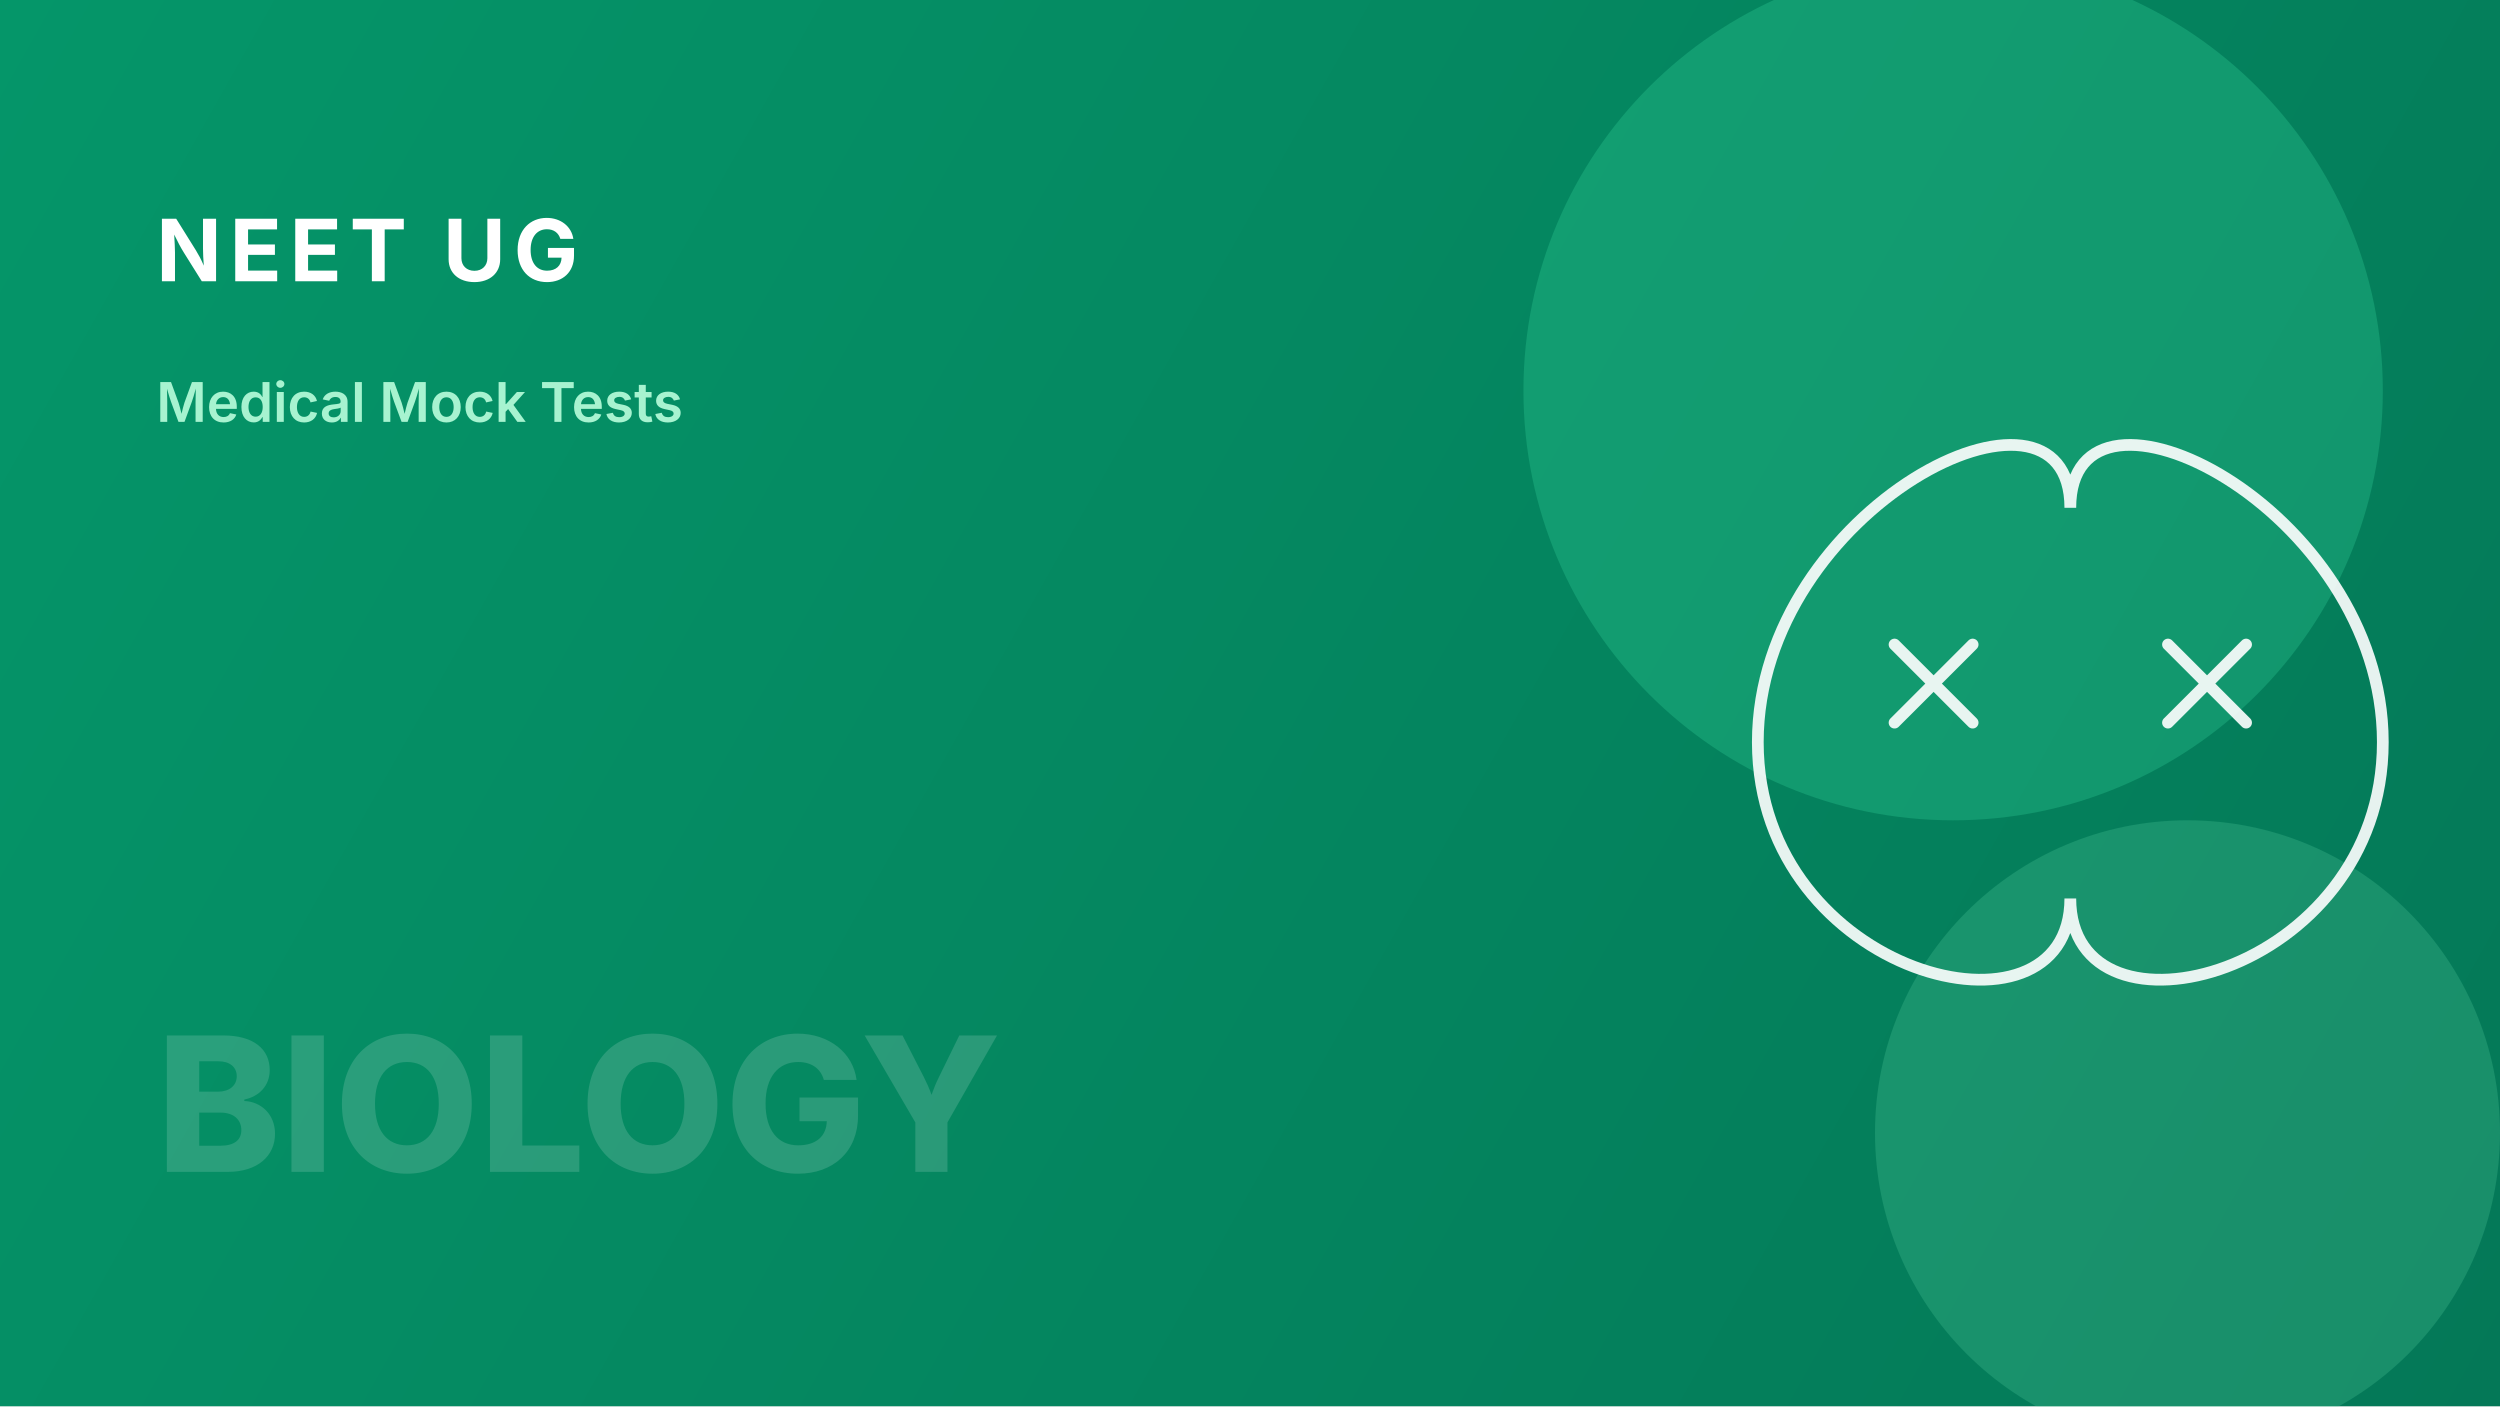
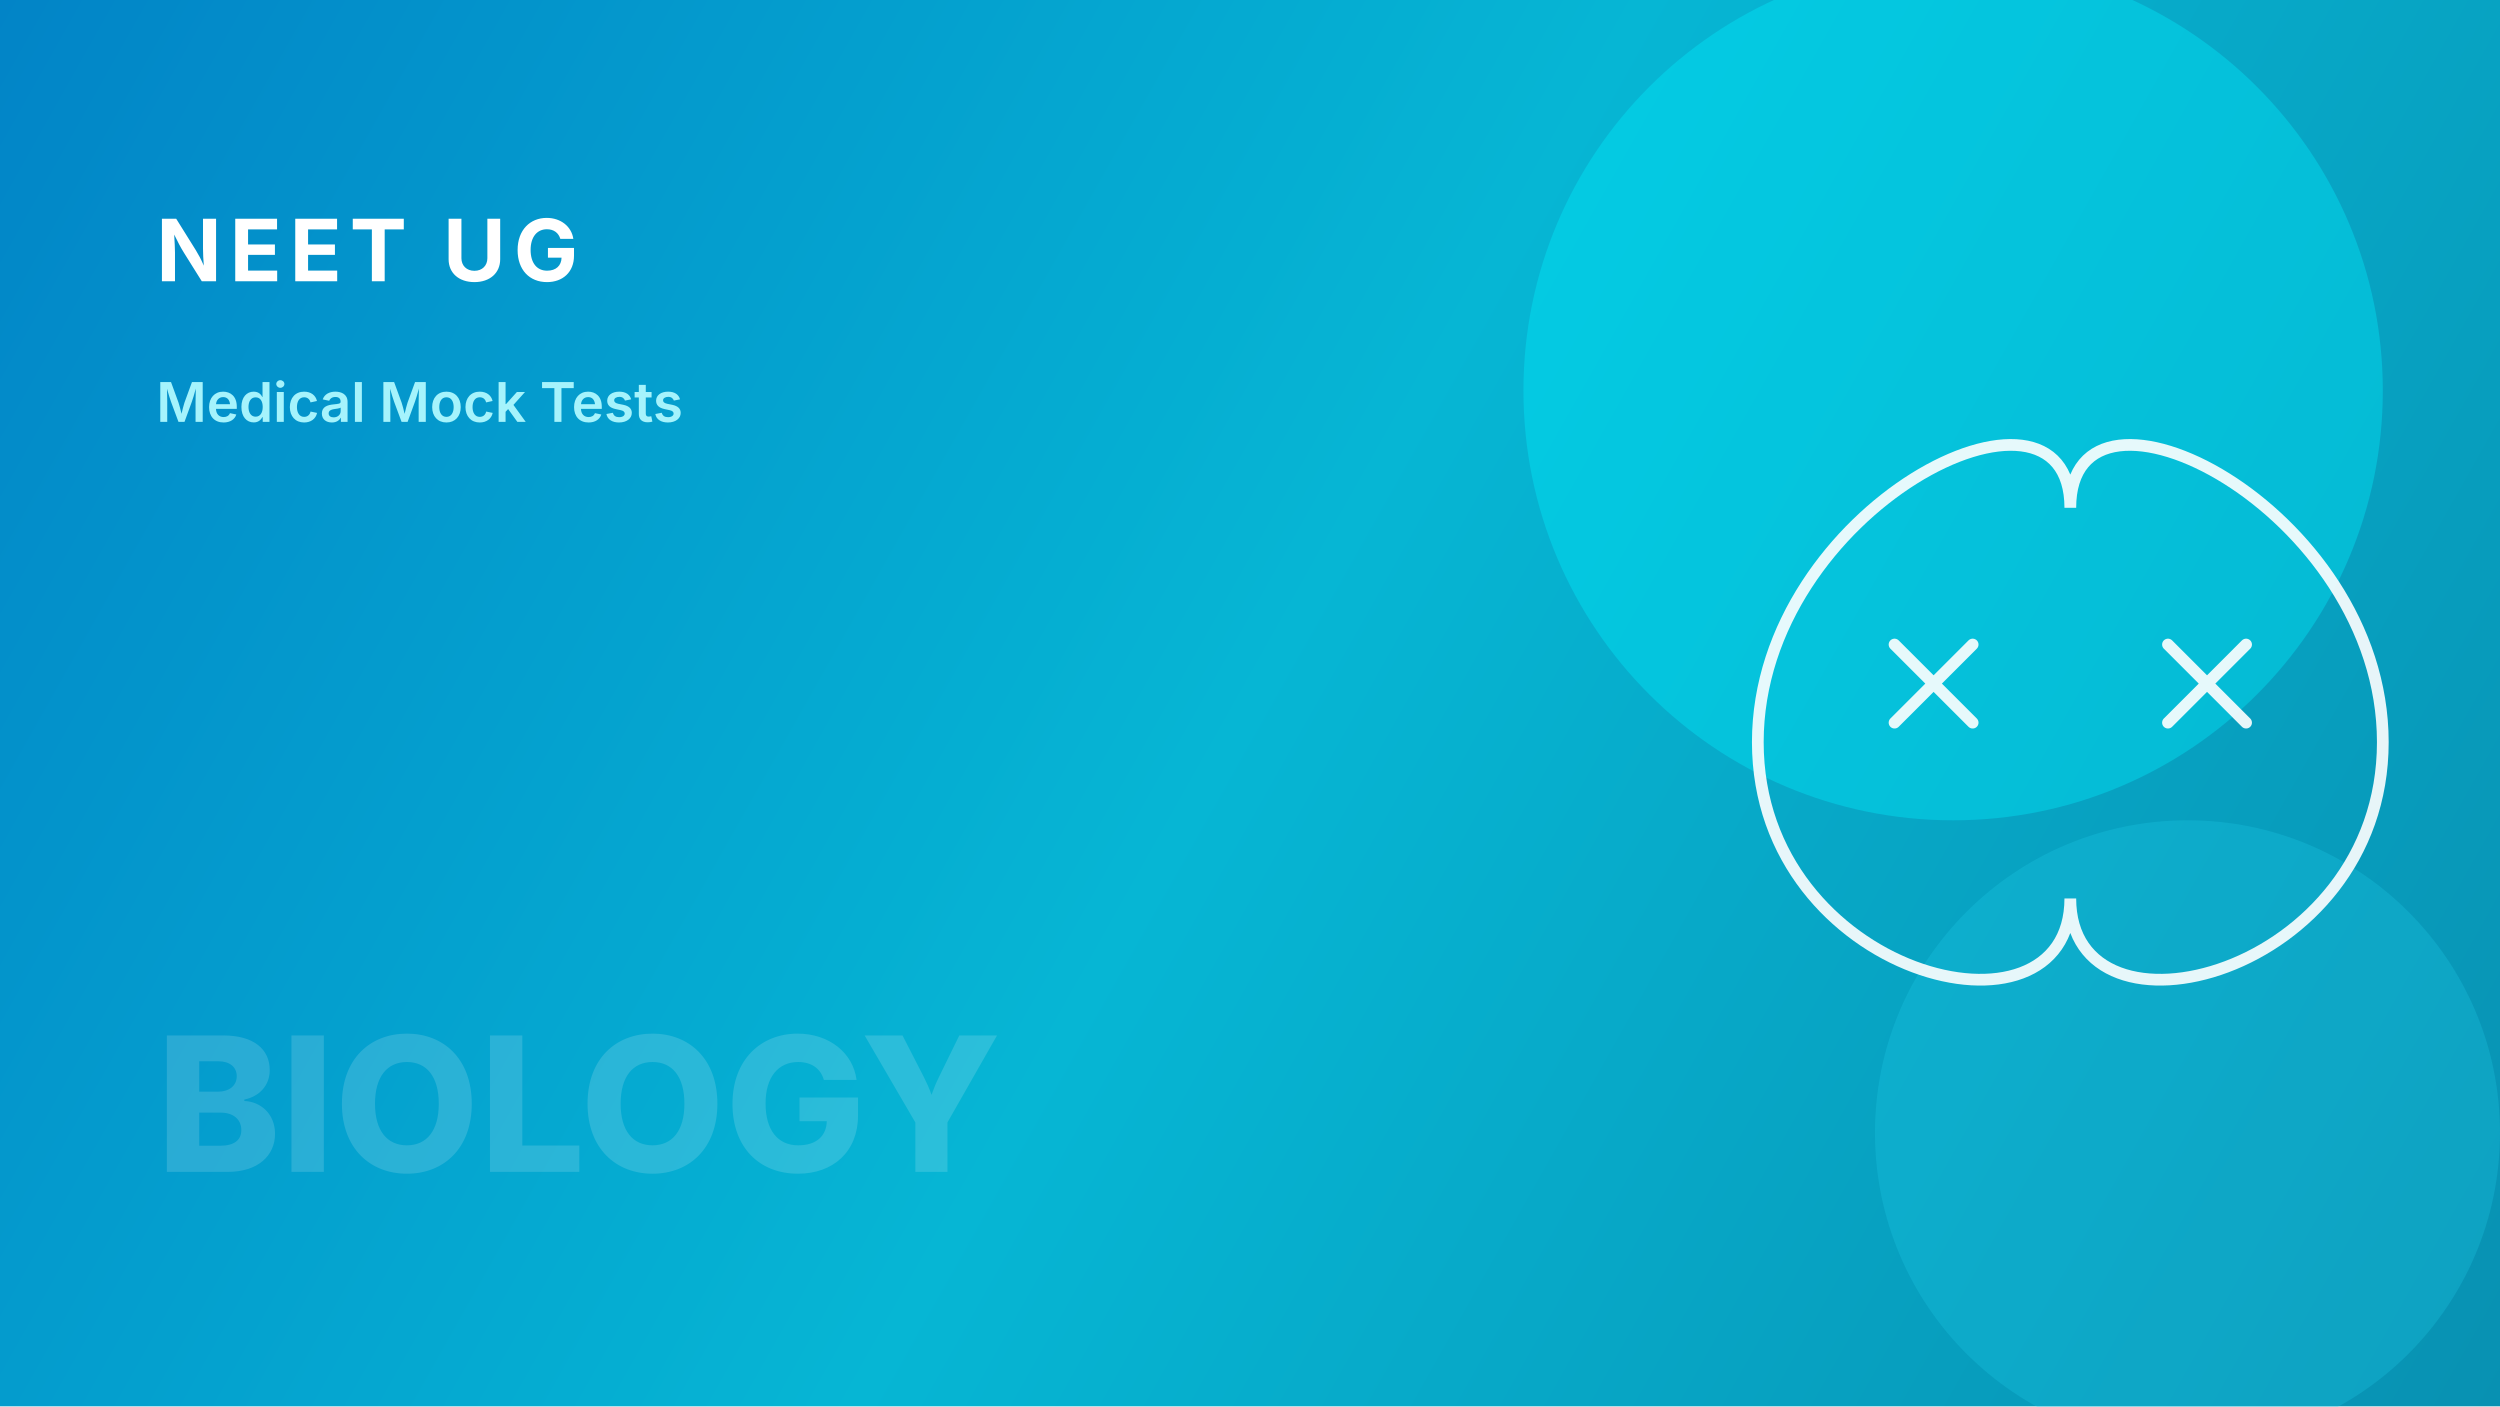
<svg xmlns="http://www.w3.org/2000/svg" viewBox="0 0 640 360" fill="none">
  <defs>
    <linearGradient id="bg" x1="0" y1="0" x2="640" y2="360" gradientUnits="userSpaceOnUse">
-       <stop stop-color="#059669" />
-       <stop offset="1" stop-color="#047857" />
+       <stop stop-color="#0284c7" />
+       <stop offset="0.5" stop-color="#06b6d4" />
+       <stop offset="1" stop-color="#0891b2" />
    </linearGradient>
  </defs>
  <rect width="640" height="360" fill="url(#bg)" />
-   <circle cx="500" cy="100" r="110" fill="#34d399" fill-opacity="0.3" />
-   <circle cx="560" cy="290" r="80" fill="#6ee7b7" fill-opacity="0.2" />
+   <circle cx="500" cy="100" r="110" fill="#00F0FF" fill-opacity="0.35" />
+   <circle cx="560" cy="290" r="80" fill="#22d3ee" fill-opacity="0.25" />
  <g transform="translate(430, 70)" stroke="white" stroke-width="3" fill="none" opacity="0.9">
    <path d="M20 120 C20 60 100 20 100 60 C100 20 180 60 180 120 C180 180 100 200 100 160 C100 200 20 180 20 120 Z" />
    <path d="M55 95 L75 115 M75 95 L55 115" stroke-linecap="round" />
    <path d="M125 95 L145 115 M145 95 L125 115" stroke-linecap="round" />
  </g>
  <text x="40" y="72" fill="white" font-family="Inter, Arial, sans-serif" font-size="22" font-weight="700" letter-spacing="2">NEET UG</text>
-   <text x="40" y="108" fill="#a7f3d0" font-family="Inter, Arial, sans-serif" font-size="14" font-weight="600">Medical Mock Tests</text>
+   <text x="40" y="108" fill="#a5f3fc" font-family="Inter, Arial, sans-serif" font-size="14" font-weight="600">Medical Mock Tests</text>
  <text x="40" y="300" fill="white" font-family="Inter, Arial, sans-serif" font-size="48" font-weight="800" opacity="0.15">BIOLOGY</text>
</svg>
